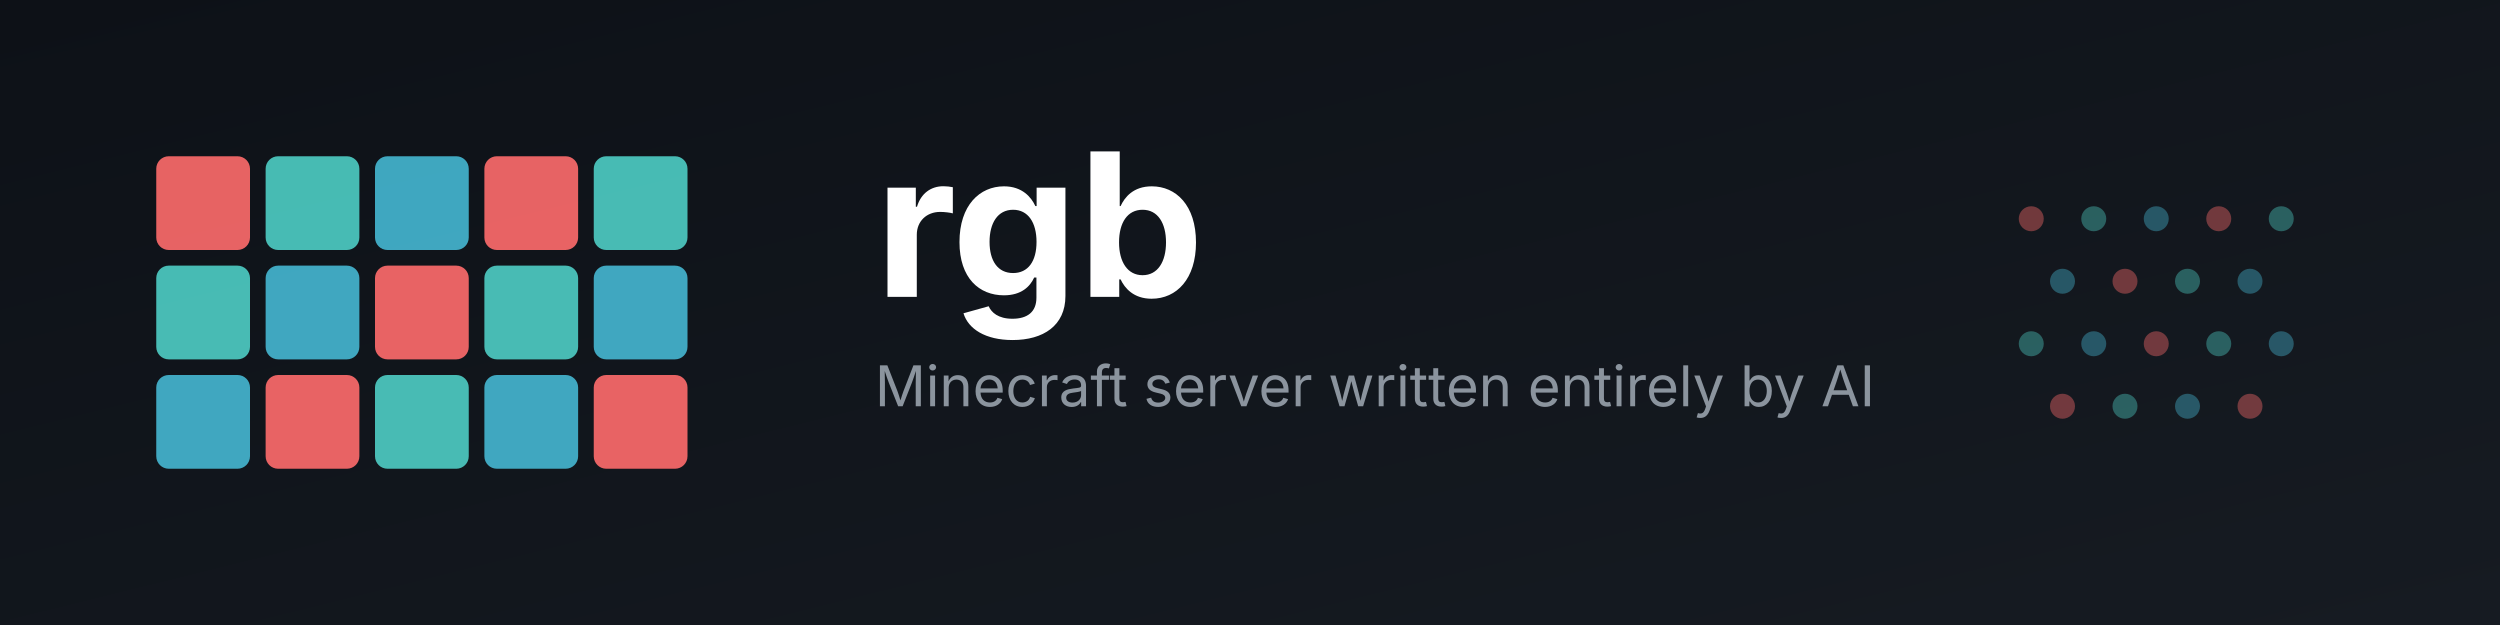
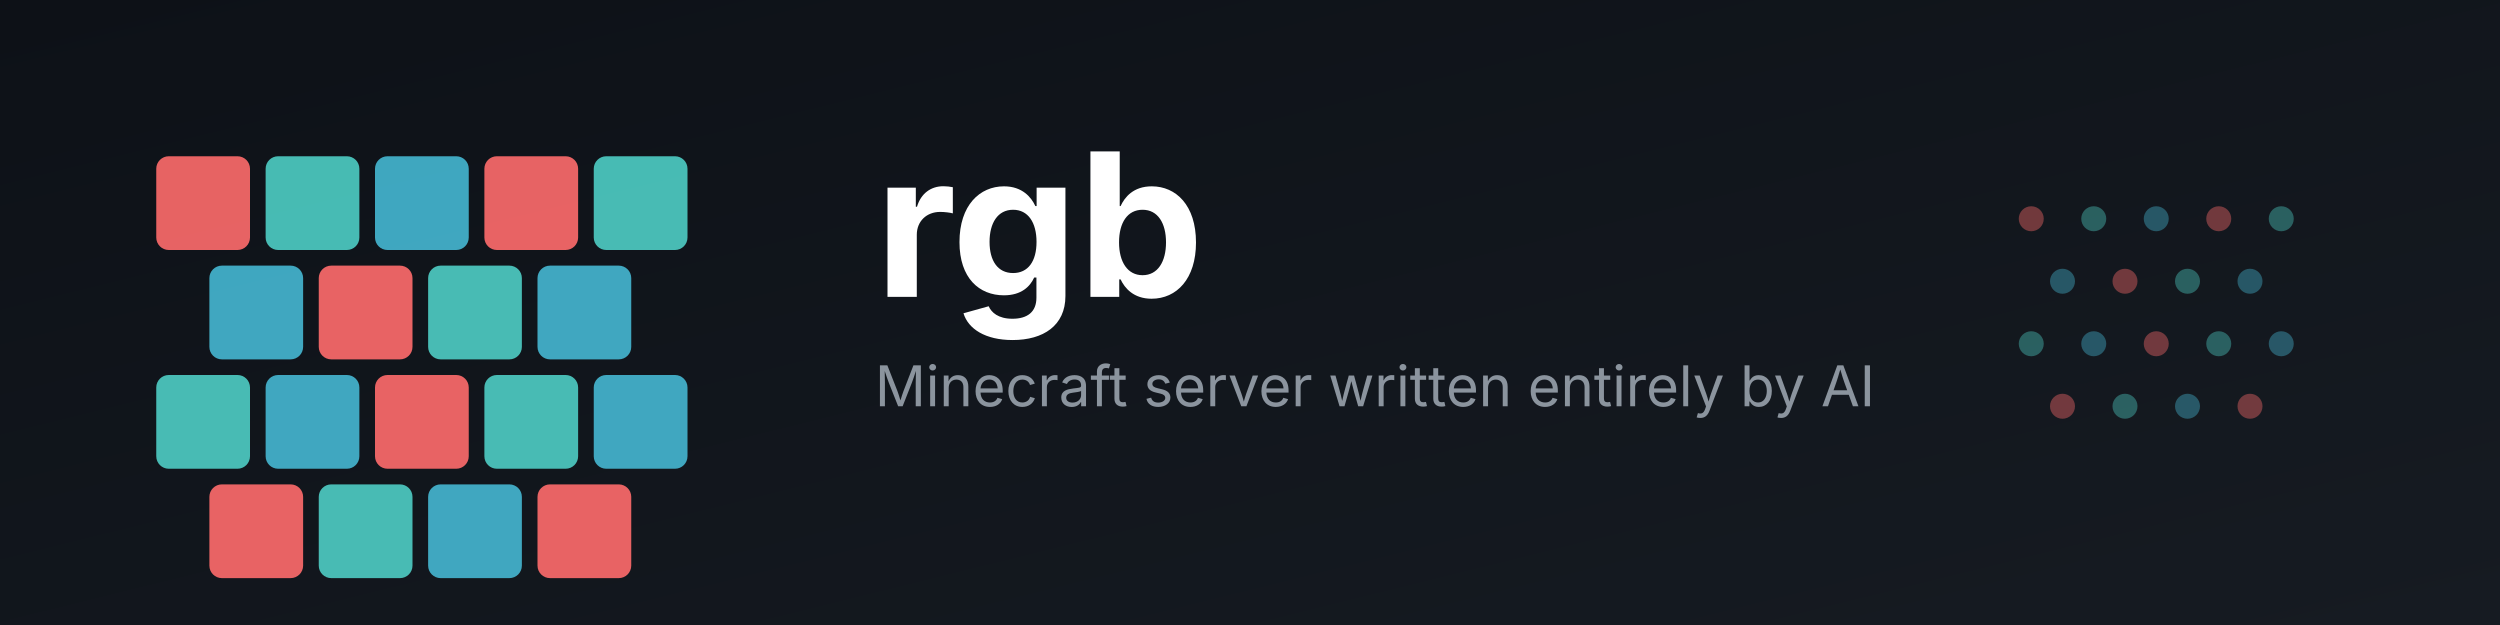
<svg xmlns="http://www.w3.org/2000/svg" viewBox="0 0 800 200">
  <defs>
    <linearGradient id="bg" x1="0%" y1="0%" x2="100%" y2="100%">
      <stop offset="0%" style="stop-color:#0d1117" />
      <stop offset="100%" style="stop-color:#161b22" />
    </linearGradient>
  </defs>
  <rect width="800" height="200" fill="url(#bg)" />
  <g opacity="0.9">
    <rect x="50" y="50" width="30" height="30" fill="#ff6b6b" rx="4" />
    <rect x="85" y="50" width="30" height="30" fill="#4ecdc4" rx="4" />
    <rect x="120" y="50" width="30" height="30" fill="#45b7d1" rx="4" />
    <rect x="155" y="50" width="30" height="30" fill="#ff6b6b" rx="4" />
    <rect x="190" y="50" width="30" height="30" fill="#4ecdc4" rx="4" />
-     <rect x="50" y="85" width="30" height="30" fill="#4ecdc4" rx="4" />
-     <rect x="85" y="85" width="30" height="30" fill="#45b7d1" rx="4" />
-     <rect x="120" y="85" width="30" height="30" fill="#ff6b6b" rx="4" />
-     <rect x="155" y="85" width="30" height="30" fill="#4ecdc4" rx="4" />
-     <rect x="190" y="85" width="30" height="30" fill="#45b7d1" rx="4" />
-     <rect x="50" y="120" width="30" height="30" fill="#45b7d1" rx="4" />
-     <rect x="85" y="120" width="30" height="30" fill="#ff6b6b" rx="4" />
-     <rect x="120" y="120" width="30" height="30" fill="#4ecdc4" rx="4" />
-     <rect x="155" y="120" width="30" height="30" fill="#45b7d1" rx="4" />
-     <rect x="190" y="120" width="30" height="30" fill="#ff6b6b" rx="4" />
+     <rect x="67" y="85" width="30" height="30" fill="#45b7d1" rx="4" />
+     <rect x="102" y="85" width="30" height="30" fill="#ff6b6b" rx="4" />
+     <rect x="137" y="85" width="30" height="30" fill="#4ecdc4" rx="4" />
+     <rect x="172" y="85" width="30" height="30" fill="#45b7d1" rx="4" />
+     <rect x="50" y="120" width="30" height="30" fill="#4ecdc4" rx="4" />
+     <rect x="85" y="120" width="30" height="30" fill="#45b7d1" rx="4" />
+     <rect x="120" y="120" width="30" height="30" fill="#ff6b6b" rx="4" />
+     <rect x="155" y="120" width="30" height="30" fill="#4ecdc4" rx="4" />
+     <rect x="190" y="120" width="30" height="30" fill="#45b7d1" rx="4" />
+     <rect x="67" y="155" width="30" height="30" fill="#ff6b6b" rx="4" />
+     <rect x="102" y="155" width="30" height="30" fill="#4ecdc4" rx="4" />
+     <rect x="137" y="155" width="30" height="30" fill="#45b7d1" rx="4" />
+     <rect x="172" y="155" width="30" height="30" fill="#ff6b6b" rx="4" />
  </g>
  <text x="280" y="95" font-family="system-ui, -apple-system, sans-serif" font-size="64" font-weight="700" fill="#ffffff">rgb</text>
  <text x="280" y="130" font-family="system-ui, -apple-system, sans-serif" font-size="18" fill="#8b949e">Minecraft server written entirely by AI</text>
  <g opacity="0.4">
    <circle cx="650" cy="70" r="4" fill="#ff6b6b" />
    <circle cx="670" cy="70" r="4" fill="#4ecdc4" />
    <circle cx="690" cy="70" r="4" fill="#45b7d1" />
    <circle cx="710" cy="70" r="4" fill="#ff6b6b" />
    <circle cx="730" cy="70" r="4" fill="#4ecdc4" />
    <circle cx="660" cy="90" r="4" fill="#45b7d1" />
    <circle cx="680" cy="90" r="4" fill="#ff6b6b" />
    <circle cx="700" cy="90" r="4" fill="#4ecdc4" />
    <circle cx="720" cy="90" r="4" fill="#45b7d1" />
    <circle cx="650" cy="110" r="4" fill="#4ecdc4" />
    <circle cx="670" cy="110" r="4" fill="#45b7d1" />
    <circle cx="690" cy="110" r="4" fill="#ff6b6b" />
    <circle cx="710" cy="110" r="4" fill="#4ecdc4" />
    <circle cx="730" cy="110" r="4" fill="#45b7d1" />
    <circle cx="660" cy="130" r="4" fill="#ff6b6b" />
    <circle cx="680" cy="130" r="4" fill="#4ecdc4" />
    <circle cx="700" cy="130" r="4" fill="#45b7d1" />
    <circle cx="720" cy="130" r="4" fill="#ff6b6b" />
  </g>
</svg>
